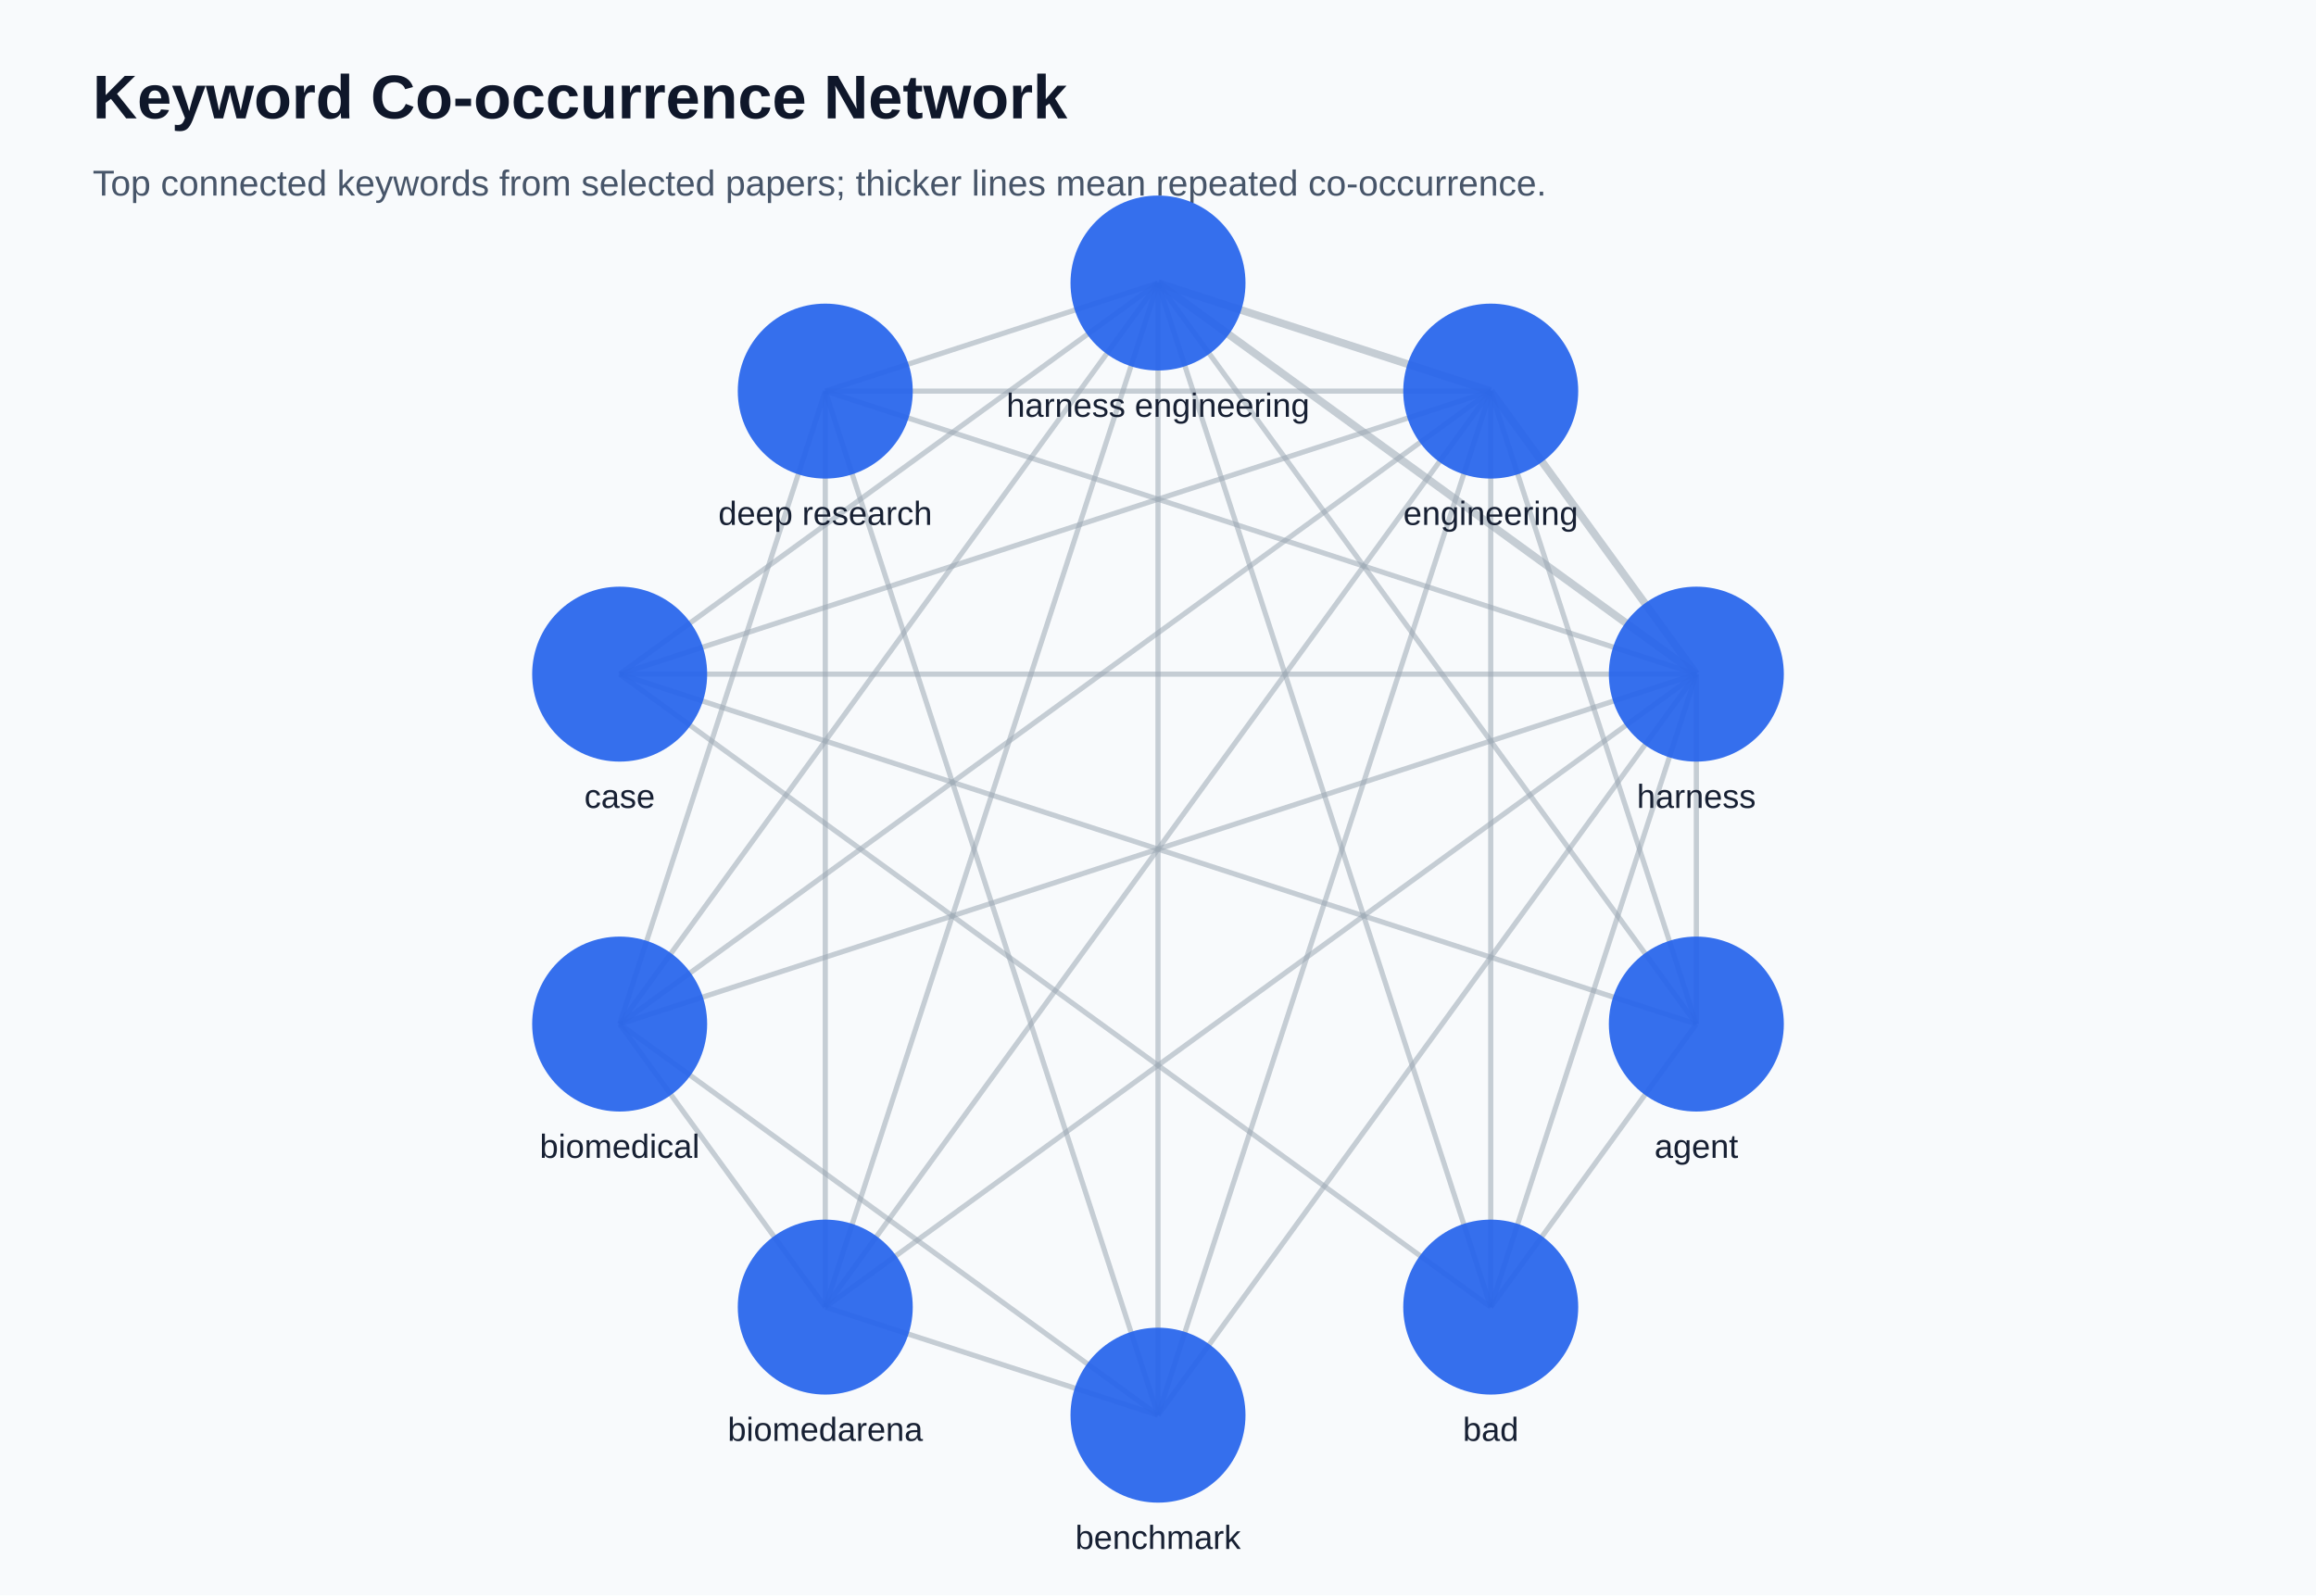
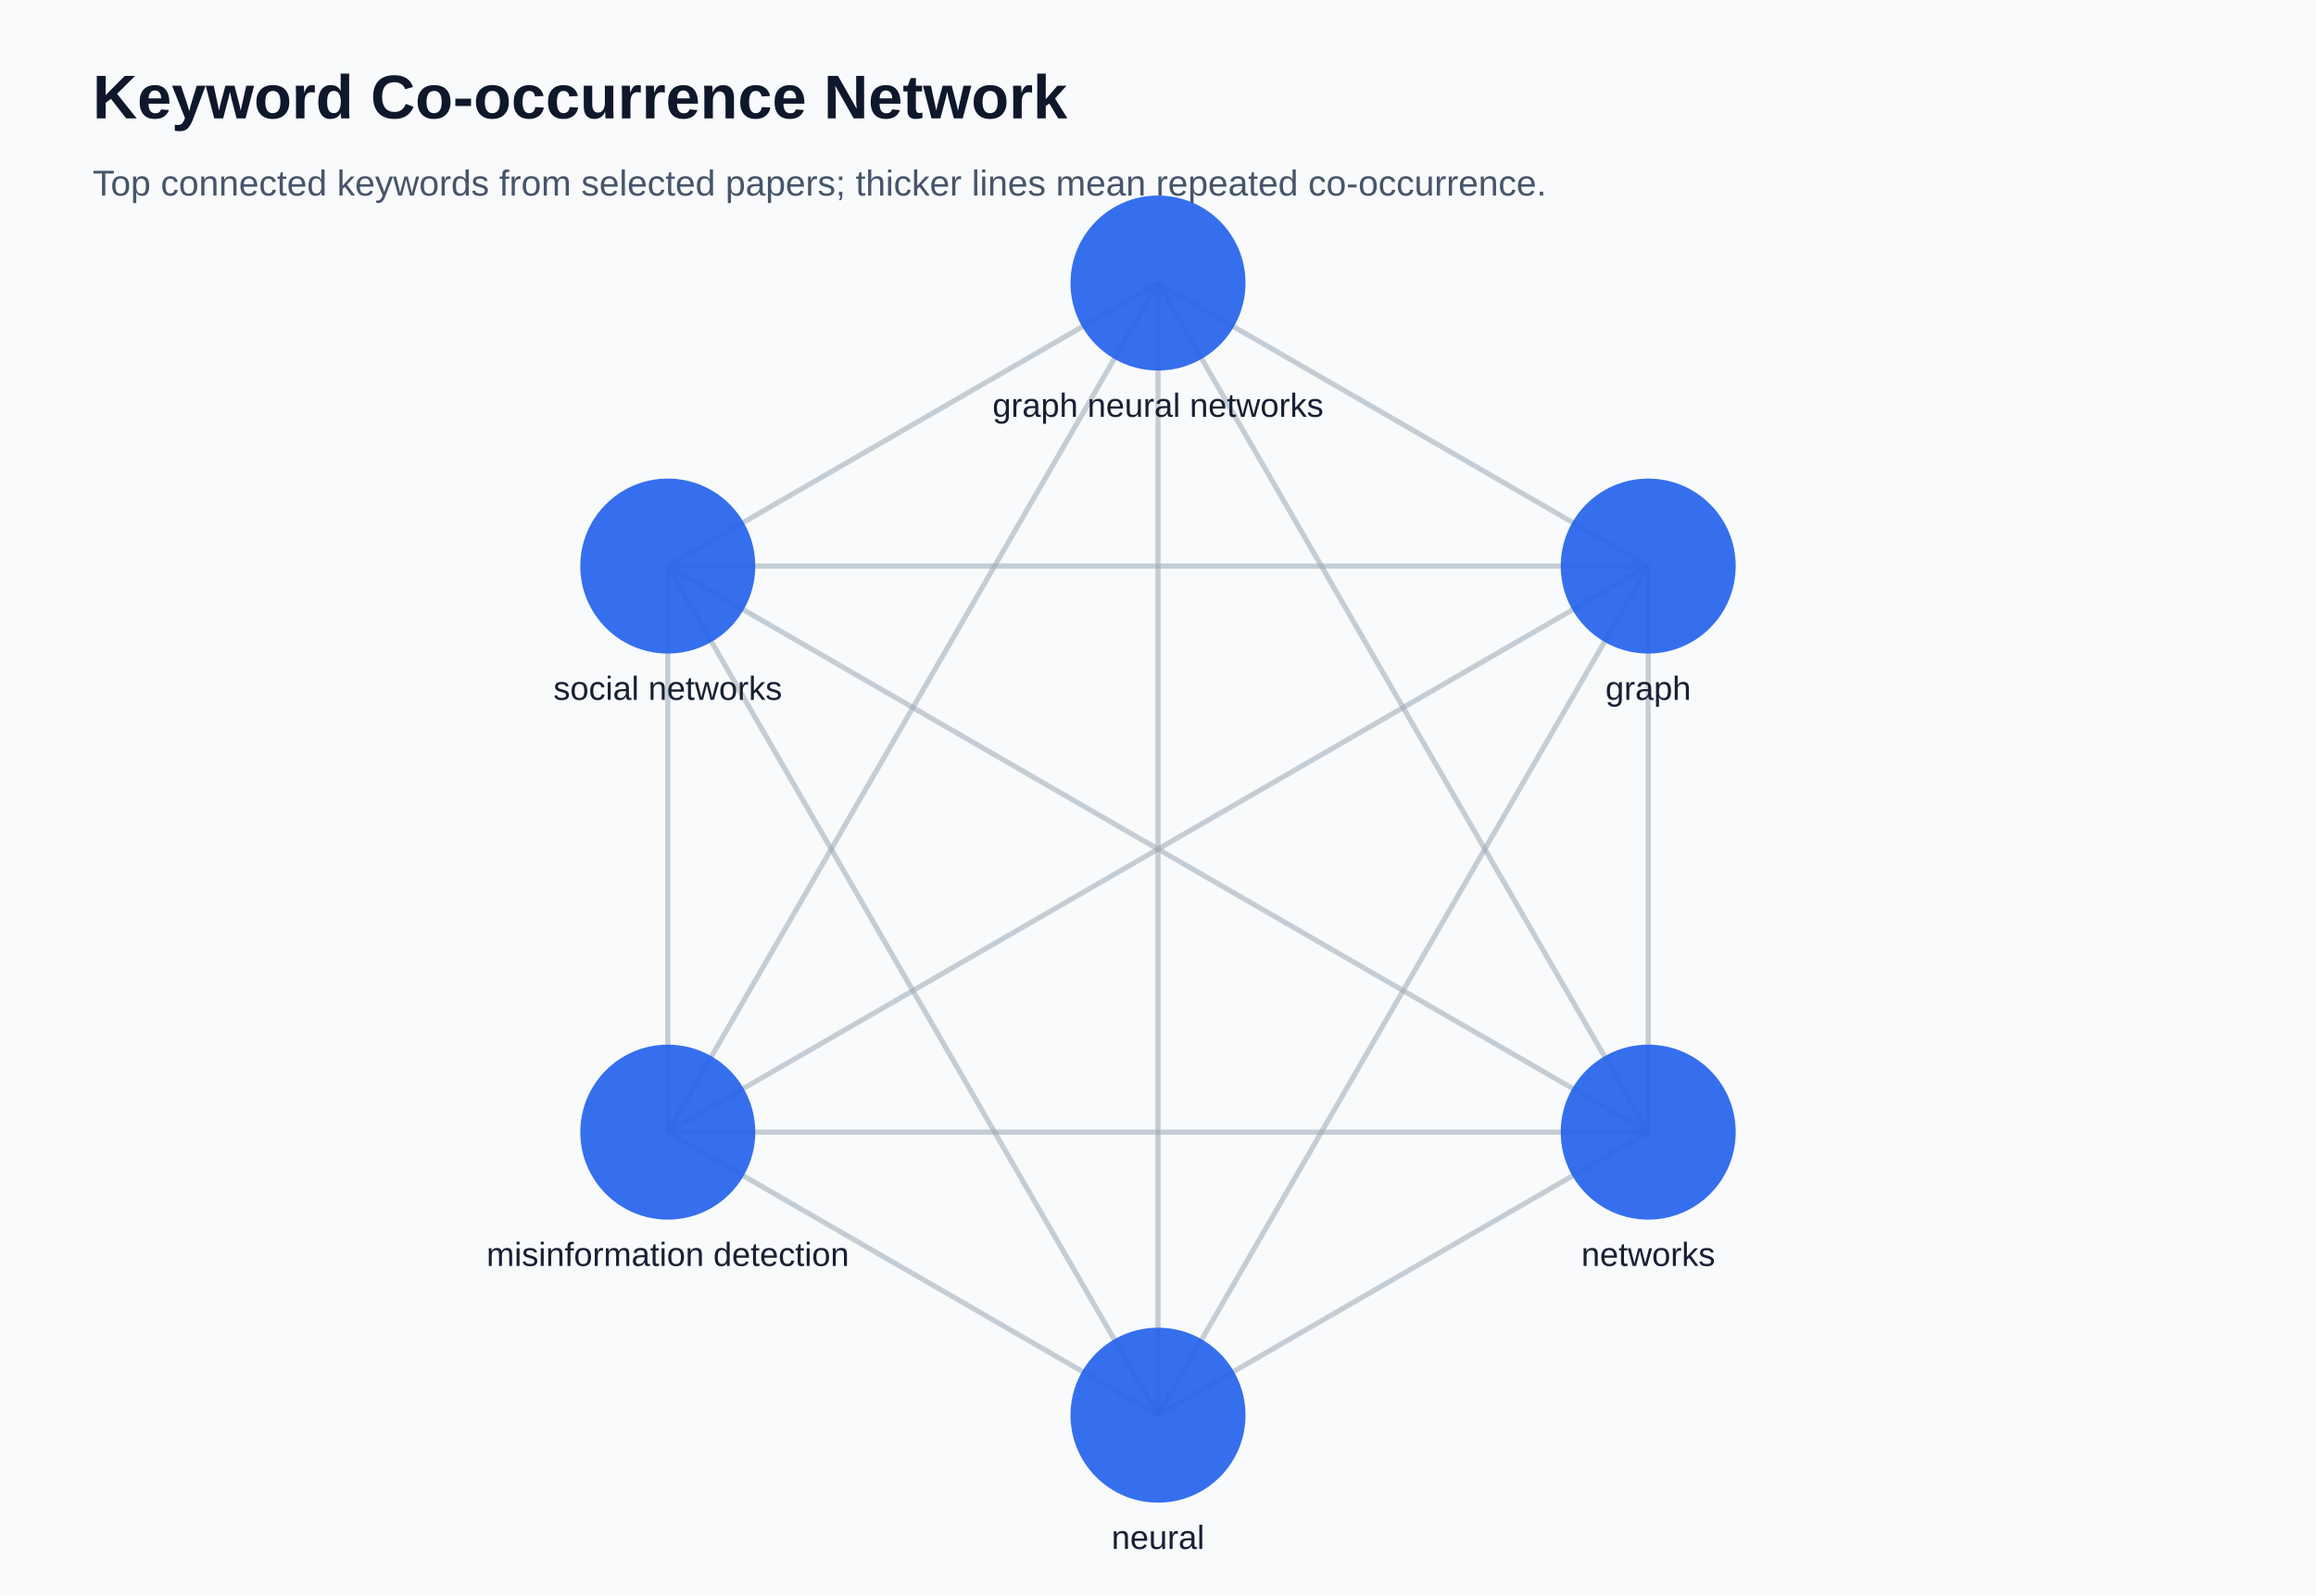
<svg xmlns="http://www.w3.org/2000/svg" width="900" height="620" viewBox="0 0 900 620">
  <rect width="100%" height="100%" fill="#f8fafc" />
  <text x="36" y="46" font-family="Arial, sans-serif" font-size="24" font-weight="700" fill="#0f172a">Keyword Co-occurrence Network</text>
  <text x="36" y="76" font-family="Arial, sans-serif" font-size="14" fill="#475569">Top connected keywords from selected papers; thicker lines mean repeated co-occurrence.</text>
-   <line x1="659.2" y1="398.0" x2="579.3" y2="508.0" stroke="#9aa7b3" stroke-width="2" opacity="0.55" />
-   <line x1="659.2" y1="398.0" x2="240.8" y2="262.0" stroke="#9aa7b3" stroke-width="2" opacity="0.55" />
-   <line x1="659.2" y1="398.0" x2="579.3" y2="152.0" stroke="#9aa7b3" stroke-width="2" opacity="0.55" />
-   <line x1="659.2" y1="398.0" x2="659.2" y2="262.0" stroke="#9aa7b3" stroke-width="2" opacity="0.55" />
-   <line x1="659.2" y1="398.0" x2="450.0" y2="110.0" stroke="#9aa7b3" stroke-width="2" opacity="0.55" />
-   <line x1="579.3" y1="508.0" x2="240.8" y2="262.0" stroke="#9aa7b3" stroke-width="2" opacity="0.55" />
-   <line x1="579.3" y1="508.0" x2="579.3" y2="152.0" stroke="#9aa7b3" stroke-width="2" opacity="0.55" />
-   <line x1="579.3" y1="508.0" x2="659.2" y2="262.0" stroke="#9aa7b3" stroke-width="2" opacity="0.55" />
-   <line x1="579.3" y1="508.0" x2="450.0" y2="110.0" stroke="#9aa7b3" stroke-width="2" opacity="0.55" />
-   <line x1="240.8" y1="262.0" x2="579.3" y2="152.0" stroke="#9aa7b3" stroke-width="2" opacity="0.55" />
-   <line x1="240.8" y1="262.0" x2="659.2" y2="262.0" stroke="#9aa7b3" stroke-width="2" opacity="0.55" />
-   <line x1="240.8" y1="262.0" x2="450.0" y2="110.0" stroke="#9aa7b3" stroke-width="2" opacity="0.55" />
-   <line x1="579.3" y1="152.0" x2="659.2" y2="262.0" stroke="#9aa7b3" stroke-width="3" opacity="0.55" />
-   <line x1="579.3" y1="152.0" x2="450.0" y2="110.0" stroke="#9aa7b3" stroke-width="3" opacity="0.55" />
-   <line x1="659.2" y1="262.0" x2="450.0" y2="110.0" stroke="#9aa7b3" stroke-width="3" opacity="0.55" />
-   <line x1="450.0" y1="550.0" x2="320.7" y2="508.0" stroke="#9aa7b3" stroke-width="2" opacity="0.55" />
-   <line x1="450.0" y1="550.0" x2="240.8" y2="398.0" stroke="#9aa7b3" stroke-width="2" opacity="0.55" />
-   <line x1="450.0" y1="550.0" x2="320.7" y2="152.0" stroke="#9aa7b3" stroke-width="2" opacity="0.55" />
-   <line x1="450.0" y1="550.0" x2="579.3" y2="152.0" stroke="#9aa7b3" stroke-width="2" opacity="0.55" />
-   <line x1="450.0" y1="550.0" x2="659.2" y2="262.0" stroke="#9aa7b3" stroke-width="2" opacity="0.55" />
-   <line x1="450.0" y1="550.0" x2="450.0" y2="110.0" stroke="#9aa7b3" stroke-width="2" opacity="0.55" />
-   <line x1="320.7" y1="508.0" x2="240.8" y2="398.0" stroke="#9aa7b3" stroke-width="2" opacity="0.55" />
-   <line x1="320.7" y1="508.0" x2="320.7" y2="152.0" stroke="#9aa7b3" stroke-width="2" opacity="0.55" />
-   <line x1="320.7" y1="508.0" x2="579.3" y2="152.0" stroke="#9aa7b3" stroke-width="2" opacity="0.55" />
-   <line x1="320.7" y1="508.0" x2="659.2" y2="262.0" stroke="#9aa7b3" stroke-width="2" opacity="0.55" />
-   <line x1="320.7" y1="508.0" x2="450.0" y2="110.0" stroke="#9aa7b3" stroke-width="2" opacity="0.55" />
-   <line x1="240.8" y1="398.0" x2="320.7" y2="152.0" stroke="#9aa7b3" stroke-width="2" opacity="0.55" />
-   <line x1="240.8" y1="398.0" x2="579.3" y2="152.0" stroke="#9aa7b3" stroke-width="2" opacity="0.55" />
-   <line x1="240.8" y1="398.0" x2="659.2" y2="262.0" stroke="#9aa7b3" stroke-width="2" opacity="0.55" />
-   <line x1="240.8" y1="398.0" x2="450.0" y2="110.0" stroke="#9aa7b3" stroke-width="2" opacity="0.55" />
-   <line x1="320.7" y1="152.0" x2="579.3" y2="152.0" stroke="#9aa7b3" stroke-width="2" opacity="0.55" />
-   <line x1="320.7" y1="152.0" x2="659.2" y2="262.0" stroke="#9aa7b3" stroke-width="2" opacity="0.55" />
-   <line x1="320.7" y1="152.0" x2="450.0" y2="110.0" stroke="#9aa7b3" stroke-width="2" opacity="0.55" />
+   <line x1="640.5" y1="220.0" x2="450.0" y2="110.0" stroke="#9aa7b3" stroke-width="2" opacity="0.55" />
+   <line x1="640.5" y1="220.0" x2="259.5" y2="440.0" stroke="#9aa7b3" stroke-width="2" opacity="0.55" />
+   <line x1="640.5" y1="220.0" x2="640.5" y2="440.0" stroke="#9aa7b3" stroke-width="2" opacity="0.55" />
+   <line x1="640.5" y1="220.0" x2="450.0" y2="550.0" stroke="#9aa7b3" stroke-width="2" opacity="0.55" />
+   <line x1="640.5" y1="220.0" x2="259.5" y2="220.0" stroke="#9aa7b3" stroke-width="2" opacity="0.55" />
+   <line x1="450.0" y1="110.0" x2="259.5" y2="440.0" stroke="#9aa7b3" stroke-width="2" opacity="0.55" />
+   <line x1="450.0" y1="110.0" x2="640.5" y2="440.0" stroke="#9aa7b3" stroke-width="2" opacity="0.55" />
+   <line x1="450.0" y1="110.0" x2="450.0" y2="550.0" stroke="#9aa7b3" stroke-width="2" opacity="0.55" />
+   <line x1="450.0" y1="110.0" x2="259.5" y2="220.0" stroke="#9aa7b3" stroke-width="2" opacity="0.55" />
+   <line x1="259.5" y1="440.0" x2="640.5" y2="440.0" stroke="#9aa7b3" stroke-width="2" opacity="0.55" />
+   <line x1="259.5" y1="440.0" x2="450.0" y2="550.0" stroke="#9aa7b3" stroke-width="2" opacity="0.55" />
+   <line x1="259.5" y1="440.0" x2="259.5" y2="220.0" stroke="#9aa7b3" stroke-width="2" opacity="0.55" />
+   <line x1="640.5" y1="440.0" x2="450.0" y2="550.0" stroke="#9aa7b3" stroke-width="2" opacity="0.55" />
+   <line x1="640.5" y1="440.0" x2="259.5" y2="220.0" stroke="#9aa7b3" stroke-width="2" opacity="0.55" />
+   <line x1="450.0" y1="550.0" x2="259.5" y2="220.0" stroke="#9aa7b3" stroke-width="2" opacity="0.55" />
  <circle cx="450.0" cy="110.0" r="34" fill="#2563eb" opacity="0.92" />
-   <text x="450.0" y="162.0" text-anchor="middle" font-family="Arial, sans-serif" font-size="13" fill="#172033">harness engineering</text>
-   <circle cx="579.3" cy="152.0" r="34" fill="#2563eb" opacity="0.92" />
-   <text x="579.3" y="204.0" text-anchor="middle" font-family="Arial, sans-serif" font-size="13" fill="#172033">engineering</text>
-   <circle cx="659.2" cy="262.0" r="34" fill="#2563eb" opacity="0.92" />
-   <text x="659.2" y="314.0" text-anchor="middle" font-family="Arial, sans-serif" font-size="13" fill="#172033">harness</text>
-   <circle cx="659.2" cy="398.0" r="34" fill="#2563eb" opacity="0.92" />
-   <text x="659.2" y="450.0" text-anchor="middle" font-family="Arial, sans-serif" font-size="13" fill="#172033">agent</text>
-   <circle cx="579.3" cy="508.0" r="34" fill="#2563eb" opacity="0.92" />
-   <text x="579.3" y="560.0" text-anchor="middle" font-family="Arial, sans-serif" font-size="13" fill="#172033">bad</text>
+   <text x="450.0" y="162.0" text-anchor="middle" font-family="Arial, sans-serif" font-size="13" fill="#172033">graph neural networks</text>
+   <circle cx="640.5" cy="220.0" r="34" fill="#2563eb" opacity="0.92" />
+   <text x="640.5" y="272.0" text-anchor="middle" font-family="Arial, sans-serif" font-size="13" fill="#172033">graph</text>
+   <circle cx="640.5" cy="440.0" r="34" fill="#2563eb" opacity="0.92" />
+   <text x="640.5" y="492.0" text-anchor="middle" font-family="Arial, sans-serif" font-size="13" fill="#172033">networks</text>
  <circle cx="450.0" cy="550.0" r="34" fill="#2563eb" opacity="0.92" />
-   <text x="450.0" y="602.0" text-anchor="middle" font-family="Arial, sans-serif" font-size="13" fill="#172033">benchmark</text>
-   <circle cx="320.7" cy="508.0" r="34" fill="#2563eb" opacity="0.92" />
-   <text x="320.7" y="560.0" text-anchor="middle" font-family="Arial, sans-serif" font-size="13" fill="#172033">biomedarena</text>
-   <circle cx="240.8" cy="398.0" r="34" fill="#2563eb" opacity="0.92" />
-   <text x="240.8" y="450.0" text-anchor="middle" font-family="Arial, sans-serif" font-size="13" fill="#172033">biomedical</text>
-   <circle cx="240.8" cy="262.0" r="34" fill="#2563eb" opacity="0.92" />
-   <text x="240.8" y="314.0" text-anchor="middle" font-family="Arial, sans-serif" font-size="13" fill="#172033">case</text>
-   <circle cx="320.7" cy="152.0" r="34" fill="#2563eb" opacity="0.92" />
-   <text x="320.7" y="204.0" text-anchor="middle" font-family="Arial, sans-serif" font-size="13" fill="#172033">deep research</text>
+   <text x="450.0" y="602.0" text-anchor="middle" font-family="Arial, sans-serif" font-size="13" fill="#172033">neural</text>
+   <circle cx="259.5" cy="440.0" r="34" fill="#2563eb" opacity="0.92" />
+   <text x="259.5" y="492.0" text-anchor="middle" font-family="Arial, sans-serif" font-size="13" fill="#172033">misinformation detection</text>
+   <circle cx="259.5" cy="220.0" r="34" fill="#2563eb" opacity="0.92" />
+   <text x="259.5" y="272.0" text-anchor="middle" font-family="Arial, sans-serif" font-size="13" fill="#172033">social networks</text>
</svg>
